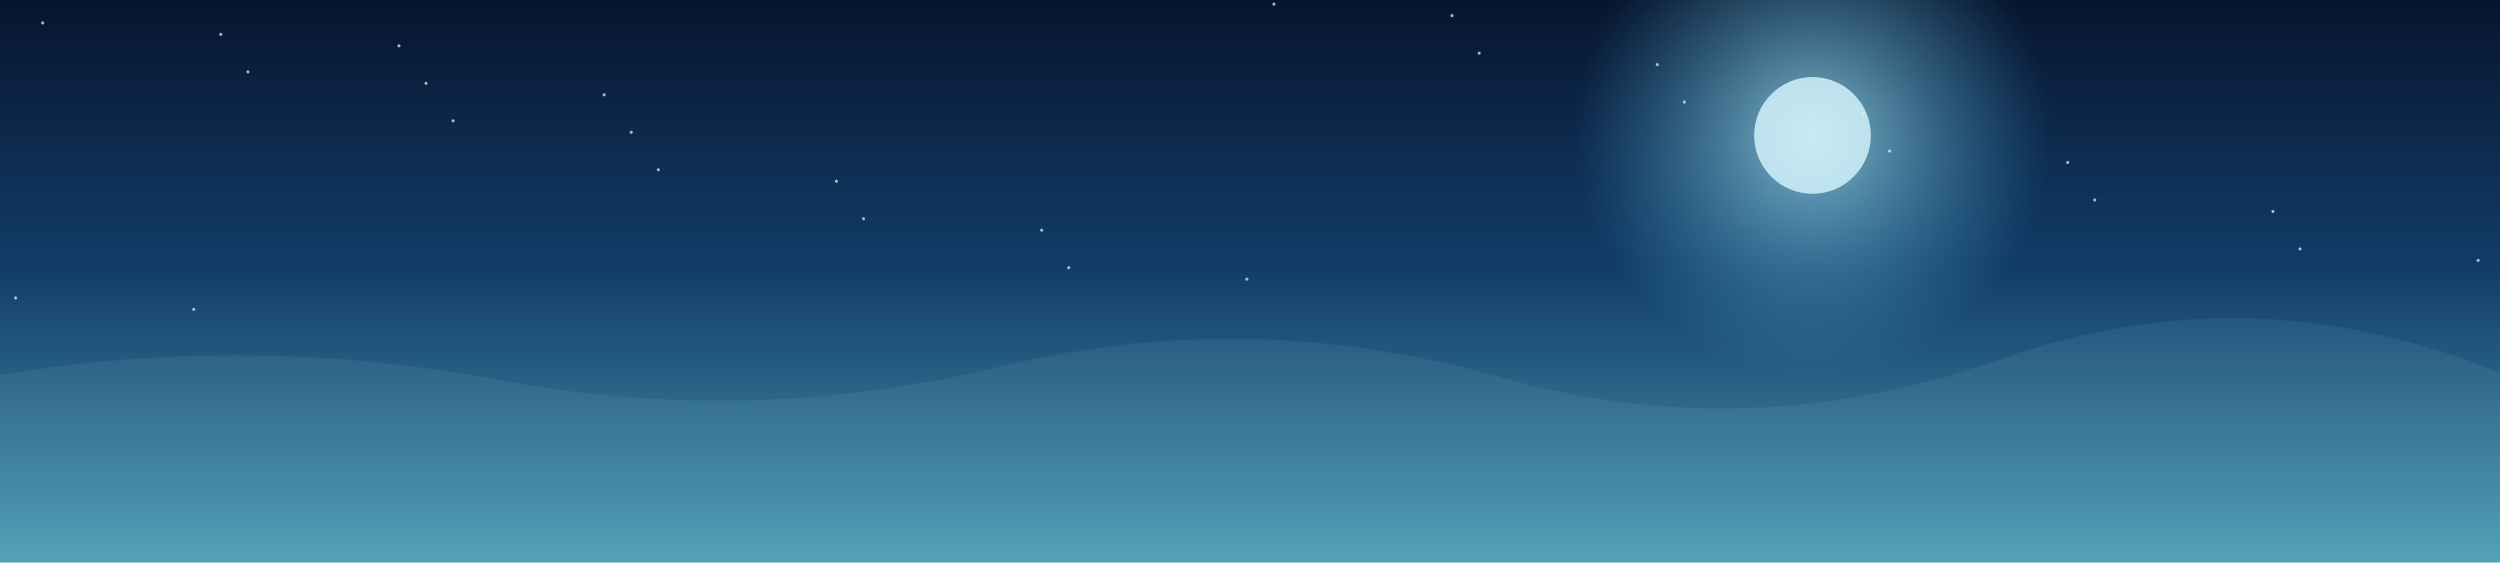
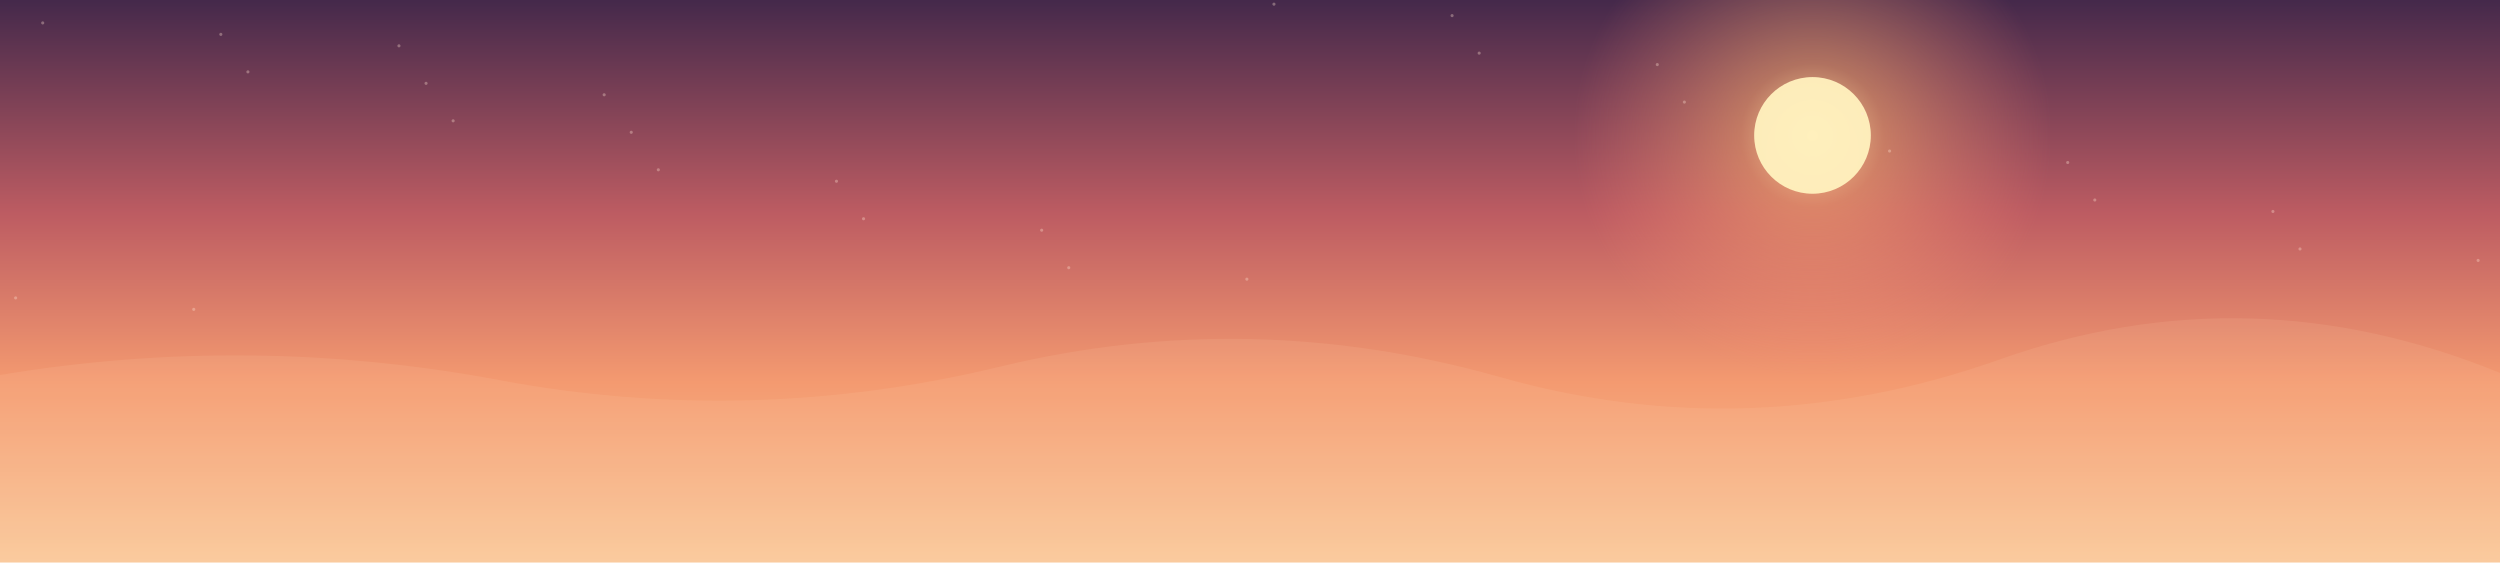
<svg xmlns="http://www.w3.org/2000/svg" width="2400" height="540" viewBox="0 0 2400 540">
  <defs>
    <linearGradient id="sky" x2="0" y2="1">
-       <stop stop-color="#07152f" />
-       <stop offset=".48" stop-color="#123d69" />
-       <stop offset="1" stop-color="#4c9bb2" />
+       <stop stop-color="#45294b" />
+       <stop offset=".38" stop-color="#bd5c62" />
+       <stop offset=".68" stop-color="#f49a70" />
+       <stop offset="1" stop-color="#f9c99b" />
    </linearGradient>
    <radialGradient id="glow">
-       <stop stop-color="#b4f6ff" stop-opacity=".7" />
-       <stop offset="1" stop-color="#54bce8" stop-opacity="0" />
+       <stop stop-color="#fff0b3" stop-opacity=".92" />
+       <stop offset=".3" stop-color="#ffb16f" stop-opacity=".48" />
+       <stop offset="1" stop-color="#ff8a75" stop-opacity="0" />
    </radialGradient>
  </defs>
  <rect width="2400" height="540" fill="url(#sky)" />
  <circle cx="1740" cy="130" r="230" fill="url(#glow)" />
-   <circle cx="1740" cy="130" r="56" fill="#d7f8ff" opacity=".8" />
-   <g fill="#d9f7ff" opacity=".72">
+   <circle cx="1740" cy="130" r="56" fill="#fff0bd" opacity=".96" />
+   <g fill="#ffe4d2" opacity=".34">
    <circle cx="41" cy="22" r="1.5" />
    <circle cx="238" cy="69" r="1.5" />
    <circle cx="435" cy="116" r="1.5" />
    <circle cx="632" cy="163" r="1.5" />
    <circle cx="829" cy="210" r="1.5" />
    <circle cx="1026" cy="257" r="1.5" />
    <circle cx="1223" cy="4" r="1.5" />
    <circle cx="1420" cy="51" r="1.5" />
    <circle cx="1617" cy="98" r="1.5" />
    <circle cx="1814" cy="145" r="1.5" />
    <circle cx="2011" cy="192" r="1.5" />
    <circle cx="2208" cy="239" r="1.5" />
    <circle cx="15" cy="286" r="1.5" />
    <circle cx="212" cy="33" r="1.5" />
    <circle cx="409" cy="80" r="1.5" />
    <circle cx="606" cy="127" r="1.5" />
    <circle cx="803" cy="174" r="1.5" />
    <circle cx="1000" cy="221" r="1.5" />
    <circle cx="1197" cy="268" r="1.5" />
    <circle cx="1394" cy="15" r="1.5" />
    <circle cx="1591" cy="62" r="1.5" />
    <circle cx="1788" cy="109" r="1.5" />
    <circle cx="1985" cy="156" r="1.5" />
    <circle cx="2182" cy="203" r="1.5" />
    <circle cx="2379" cy="250" r="1.5" />
    <circle cx="186" cy="297" r="1.5" />
    <circle cx="383" cy="44" r="1.5" />
    <circle cx="580" cy="91" r="1.5" />
  </g>
-   <path d="M0 360Q240 320 480 365T960 352T1440 362T1920 345T2400 358V540H0Z" fill="#b6f5ff" opacity=".07" />
+   <path d="M0 360Q240 320 480 365T960 352T1440 362T1920 345T2400 358V540H0Z" fill="#ffd6b0" opacity=".12" />
</svg>
